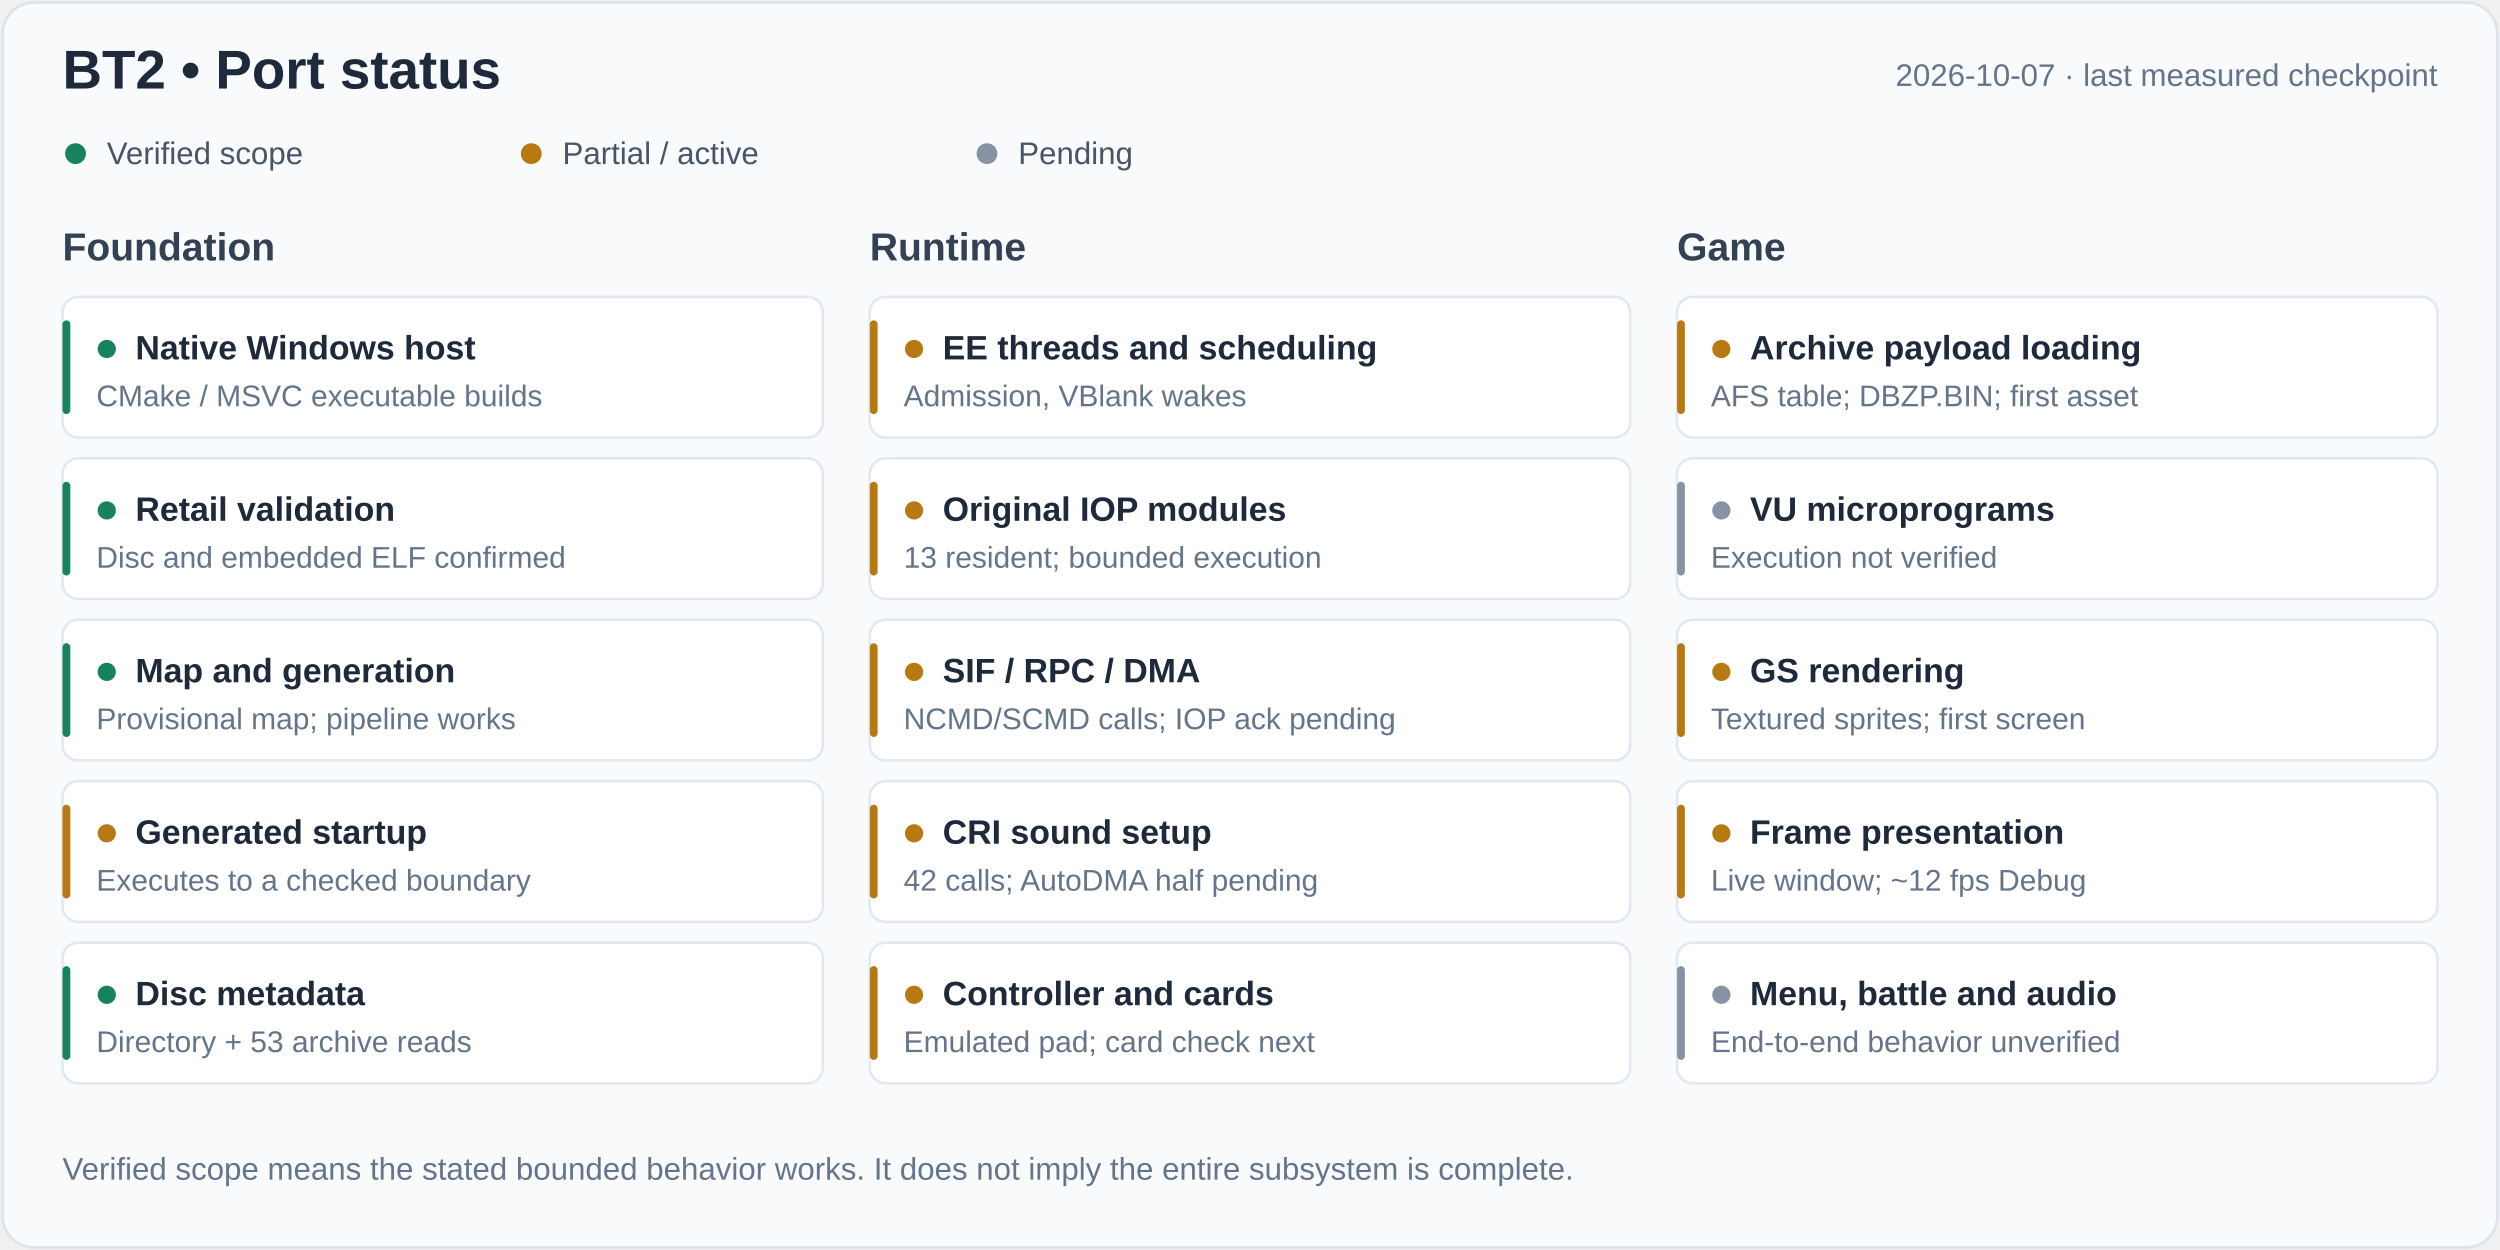
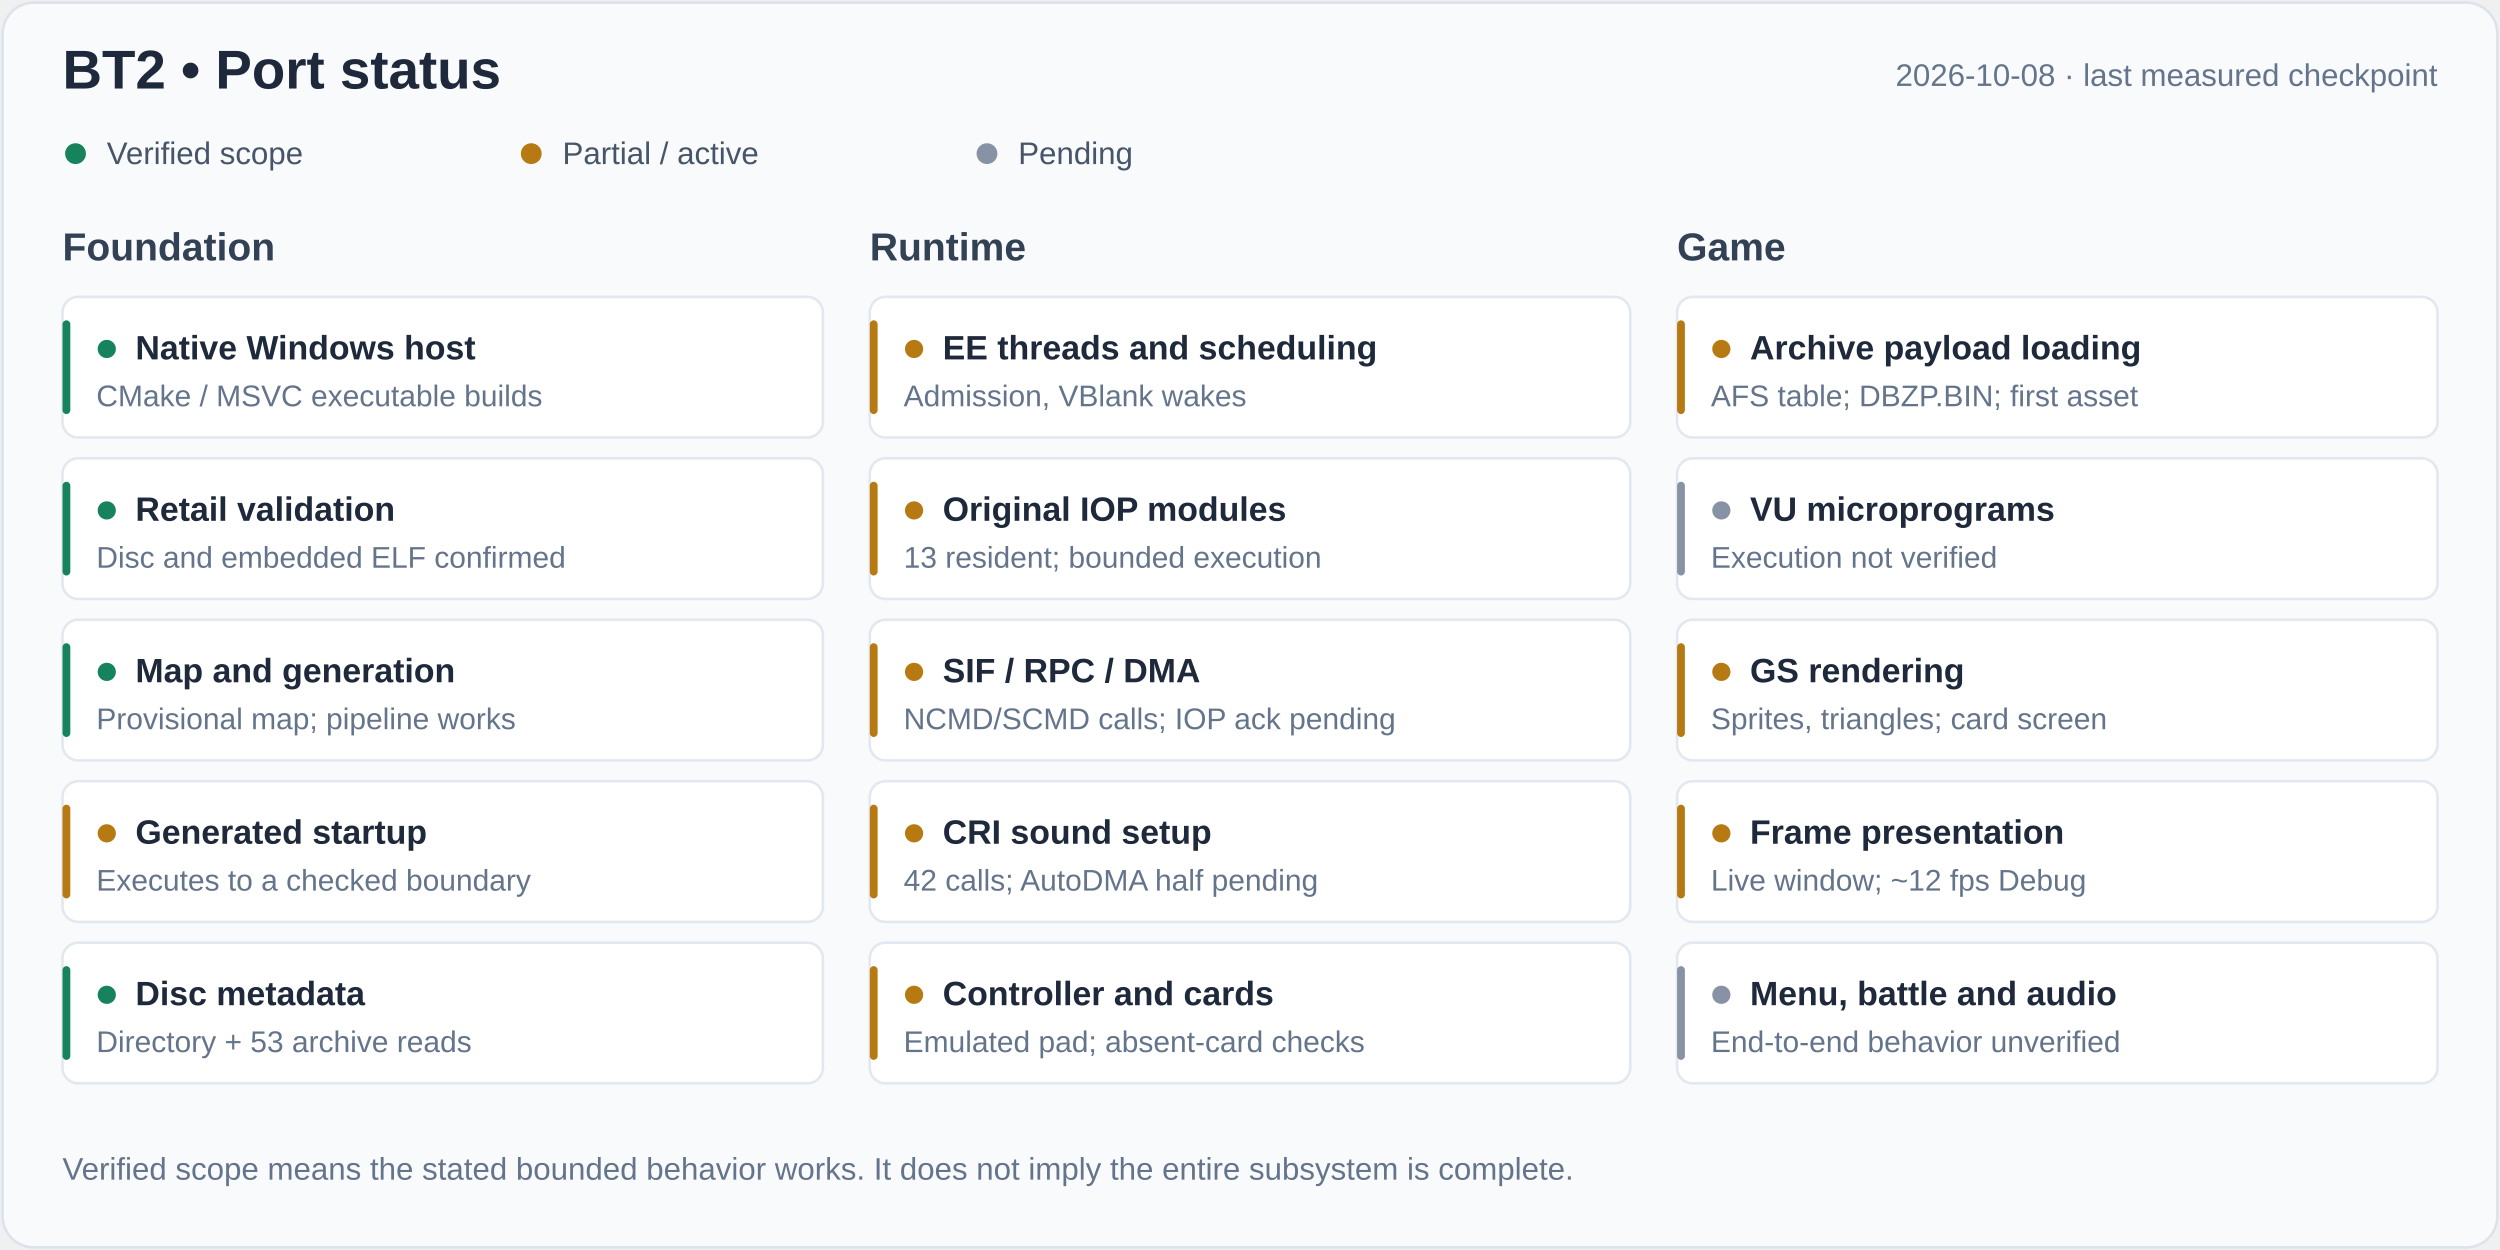
<svg xmlns="http://www.w3.org/2000/svg" width="960" height="480" viewBox="0 0 960 480" role="img" aria-labelledby="title desc">
  <rect x="1" y="1" width="958" height="478" rx="12" fill="#f8fafc" stroke="#dce3eb" />
  <g font-family="Segoe UI,Arial,sans-serif">
    <text x="24" y="34" font-size="21" font-weight="600" fill="#1e293b">BT2 • Port status</text>
-     <text x="936" y="33" text-anchor="end" font-size="12" fill="#64748b">2026-10-07 · last measured checkpoint</text>
+     <text x="936" y="33" text-anchor="end" font-size="12" fill="#64748b">2026-10-08 · last measured checkpoint</text>
    <circle cx="29" cy="59" r="4" fill="#16835d" />
    <text x="41" y="63" font-size="12" fill="#475569">Verified scope</text>
    <circle cx="204" cy="59" r="4" fill="#b77912" />
    <text x="216" y="63" font-size="12" fill="#475569">Partial / active</text>
    <circle cx="379" cy="59" r="4" fill="#8793a5" />
    <text x="391" y="63" font-size="12" fill="#475569">Pending</text>
    <text x="24" y="100" font-size="15" font-weight="600" fill="#334155">Foundation</text>
    <g>
      <rect x="24" y="114" width="292" height="54" rx="6" fill="#fff" stroke="#e2e8f0" />
      <rect x="24" y="123" width="3" height="36" rx="1.5" fill="#16835d" />
      <circle cx="41" cy="134" r="3.5" fill="#16835d" />
      <text x="52" y="138" font-size="13" font-weight="600" fill="#1e293b">Native Windows host</text>
      <text x="37" y="156" font-size="11.5" fill="#64748b">CMake / MSVC executable builds</text>
    </g>
    <g>
      <rect x="24" y="176" width="292" height="54" rx="6" fill="#fff" stroke="#e2e8f0" />
      <rect x="24" y="185" width="3" height="36" rx="1.5" fill="#16835d" />
      <circle cx="41" cy="196" r="3.5" fill="#16835d" />
      <text x="52" y="200" font-size="13" font-weight="600" fill="#1e293b">Retail validation</text>
      <text x="37" y="218" font-size="11.5" fill="#64748b">Disc and embedded ELF confirmed</text>
    </g>
    <g>
      <rect x="24" y="238" width="292" height="54" rx="6" fill="#fff" stroke="#e2e8f0" />
      <rect x="24" y="247" width="3" height="36" rx="1.5" fill="#16835d" />
      <circle cx="41" cy="258" r="3.5" fill="#16835d" />
      <text x="52" y="262" font-size="13" font-weight="600" fill="#1e293b">Map and generation</text>
      <text x="37" y="280" font-size="11.5" fill="#64748b">Provisional map; pipeline works</text>
    </g>
    <g>
      <rect x="24" y="300" width="292" height="54" rx="6" fill="#fff" stroke="#e2e8f0" />
      <rect x="24" y="309" width="3" height="36" rx="1.5" fill="#b77912" />
      <circle cx="41" cy="320" r="3.5" fill="#b77912" />
      <text x="52" y="324" font-size="13" font-weight="600" fill="#1e293b">Generated startup</text>
      <text x="37" y="342" font-size="11.5" fill="#64748b">Executes to a checked boundary</text>
    </g>
    <g>
      <rect x="24" y="362" width="292" height="54" rx="6" fill="#fff" stroke="#e2e8f0" />
      <rect x="24" y="371" width="3" height="36" rx="1.5" fill="#16835d" />
      <circle cx="41" cy="382" r="3.5" fill="#16835d" />
      <text x="52" y="386" font-size="13" font-weight="600" fill="#1e293b">Disc metadata</text>
      <text x="37" y="404" font-size="11.5" fill="#64748b">Directory + 53 archive reads</text>
    </g>
    <text x="334" y="100" font-size="15" font-weight="600" fill="#334155">Runtime</text>
    <g>
      <rect x="334" y="114" width="292" height="54" rx="6" fill="#fff" stroke="#e2e8f0" />
      <rect x="334" y="123" width="3" height="36" rx="1.5" fill="#b77912" />
      <circle cx="351" cy="134" r="3.5" fill="#b77912" />
      <text x="362" y="138" font-size="13" font-weight="600" fill="#1e293b">EE threads and scheduling</text>
      <text x="347" y="156" font-size="11.5" fill="#64748b">Admission, VBlank wakes</text>
    </g>
    <g>
      <rect x="334" y="176" width="292" height="54" rx="6" fill="#fff" stroke="#e2e8f0" />
      <rect x="334" y="185" width="3" height="36" rx="1.5" fill="#b77912" />
      <circle cx="351" cy="196" r="3.5" fill="#b77912" />
      <text x="362" y="200" font-size="13" font-weight="600" fill="#1e293b">Original IOP modules</text>
      <text x="347" y="218" font-size="11.5" fill="#64748b">13 resident; bounded execution</text>
    </g>
    <g>
      <rect x="334" y="238" width="292" height="54" rx="6" fill="#fff" stroke="#e2e8f0" />
      <rect x="334" y="247" width="3" height="36" rx="1.5" fill="#b77912" />
      <circle cx="351" cy="258" r="3.5" fill="#b77912" />
      <text x="362" y="262" font-size="13" font-weight="600" fill="#1e293b">SIF / RPC / DMA</text>
      <text x="347" y="280" font-size="11.5" fill="#64748b">NCMD/SCMD calls; IOP ack pending</text>
    </g>
    <g>
      <rect x="334" y="300" width="292" height="54" rx="6" fill="#fff" stroke="#e2e8f0" />
      <rect x="334" y="309" width="3" height="36" rx="1.5" fill="#b77912" />
      <circle cx="351" cy="320" r="3.5" fill="#b77912" />
      <text x="362" y="324" font-size="13" font-weight="600" fill="#1e293b">CRI sound setup</text>
      <text x="347" y="342" font-size="11.5" fill="#64748b">42 calls; AutoDMA half pending</text>
    </g>
    <g>
      <rect x="334" y="362" width="292" height="54" rx="6" fill="#fff" stroke="#e2e8f0" />
      <rect x="334" y="371" width="3" height="36" rx="1.5" fill="#b77912" />
      <circle cx="351" cy="382" r="3.5" fill="#b77912" />
      <text x="362" y="386" font-size="13" font-weight="600" fill="#1e293b">Controller and cards</text>
-       <text x="347" y="404" font-size="11.5" fill="#64748b">Emulated pad; card check next</text>
+       <text x="347" y="404" font-size="11.5" fill="#64748b">Emulated pad; absent-card checks</text>
    </g>
    <text x="644" y="100" font-size="15" font-weight="600" fill="#334155">Game</text>
    <g>
      <rect x="644" y="114" width="292" height="54" rx="6" fill="#fff" stroke="#e2e8f0" />
      <rect x="644" y="123" width="3" height="36" rx="1.5" fill="#b77912" />
      <circle cx="661" cy="134" r="3.5" fill="#b77912" />
      <text x="672" y="138" font-size="13" font-weight="600" fill="#1e293b">Archive payload loading</text>
      <text x="657" y="156" font-size="11.5" fill="#64748b">AFS table; DBZP.BIN; first asset</text>
    </g>
    <g>
      <rect x="644" y="176" width="292" height="54" rx="6" fill="#fff" stroke="#e2e8f0" />
      <rect x="644" y="185" width="3" height="36" rx="1.5" fill="#8793a5" />
      <circle cx="661" cy="196" r="3.5" fill="#8793a5" />
      <text x="672" y="200" font-size="13" font-weight="600" fill="#1e293b">VU microprograms</text>
      <text x="657" y="218" font-size="11.5" fill="#64748b">Execution not verified</text>
    </g>
    <g>
      <rect x="644" y="238" width="292" height="54" rx="6" fill="#fff" stroke="#e2e8f0" />
      <rect x="644" y="247" width="3" height="36" rx="1.5" fill="#b77912" />
      <circle cx="661" cy="258" r="3.5" fill="#b77912" />
      <text x="672" y="262" font-size="13" font-weight="600" fill="#1e293b">GS rendering</text>
-       <text x="657" y="280" font-size="11.5" fill="#64748b">Textured sprites; first screen</text>
+       <text x="657" y="280" font-size="11.5" fill="#64748b">Sprites, triangles; card screen</text>
    </g>
    <g>
      <rect x="644" y="300" width="292" height="54" rx="6" fill="#fff" stroke="#e2e8f0" />
      <rect x="644" y="309" width="3" height="36" rx="1.5" fill="#b77912" />
      <circle cx="661" cy="320" r="3.5" fill="#b77912" />
      <text x="672" y="324" font-size="13" font-weight="600" fill="#1e293b">Frame presentation</text>
      <text x="657" y="342" font-size="11.5" fill="#64748b">Live window; ~12 fps Debug</text>
    </g>
    <g>
      <rect x="644" y="362" width="292" height="54" rx="6" fill="#fff" stroke="#e2e8f0" />
      <rect x="644" y="371" width="3" height="36" rx="1.5" fill="#8793a5" />
      <circle cx="661" cy="382" r="3.5" fill="#8793a5" />
      <text x="672" y="386" font-size="13" font-weight="600" fill="#1e293b">Menu, battle and audio</text>
      <text x="657" y="404" font-size="11.5" fill="#64748b">End-to-end behavior unverified</text>
    </g>
    <text x="24" y="453" font-size="12" fill="#64748b">Verified scope means the stated bounded behavior works. It does not imply the entire subsystem is complete.</text>
  </g>
</svg>
